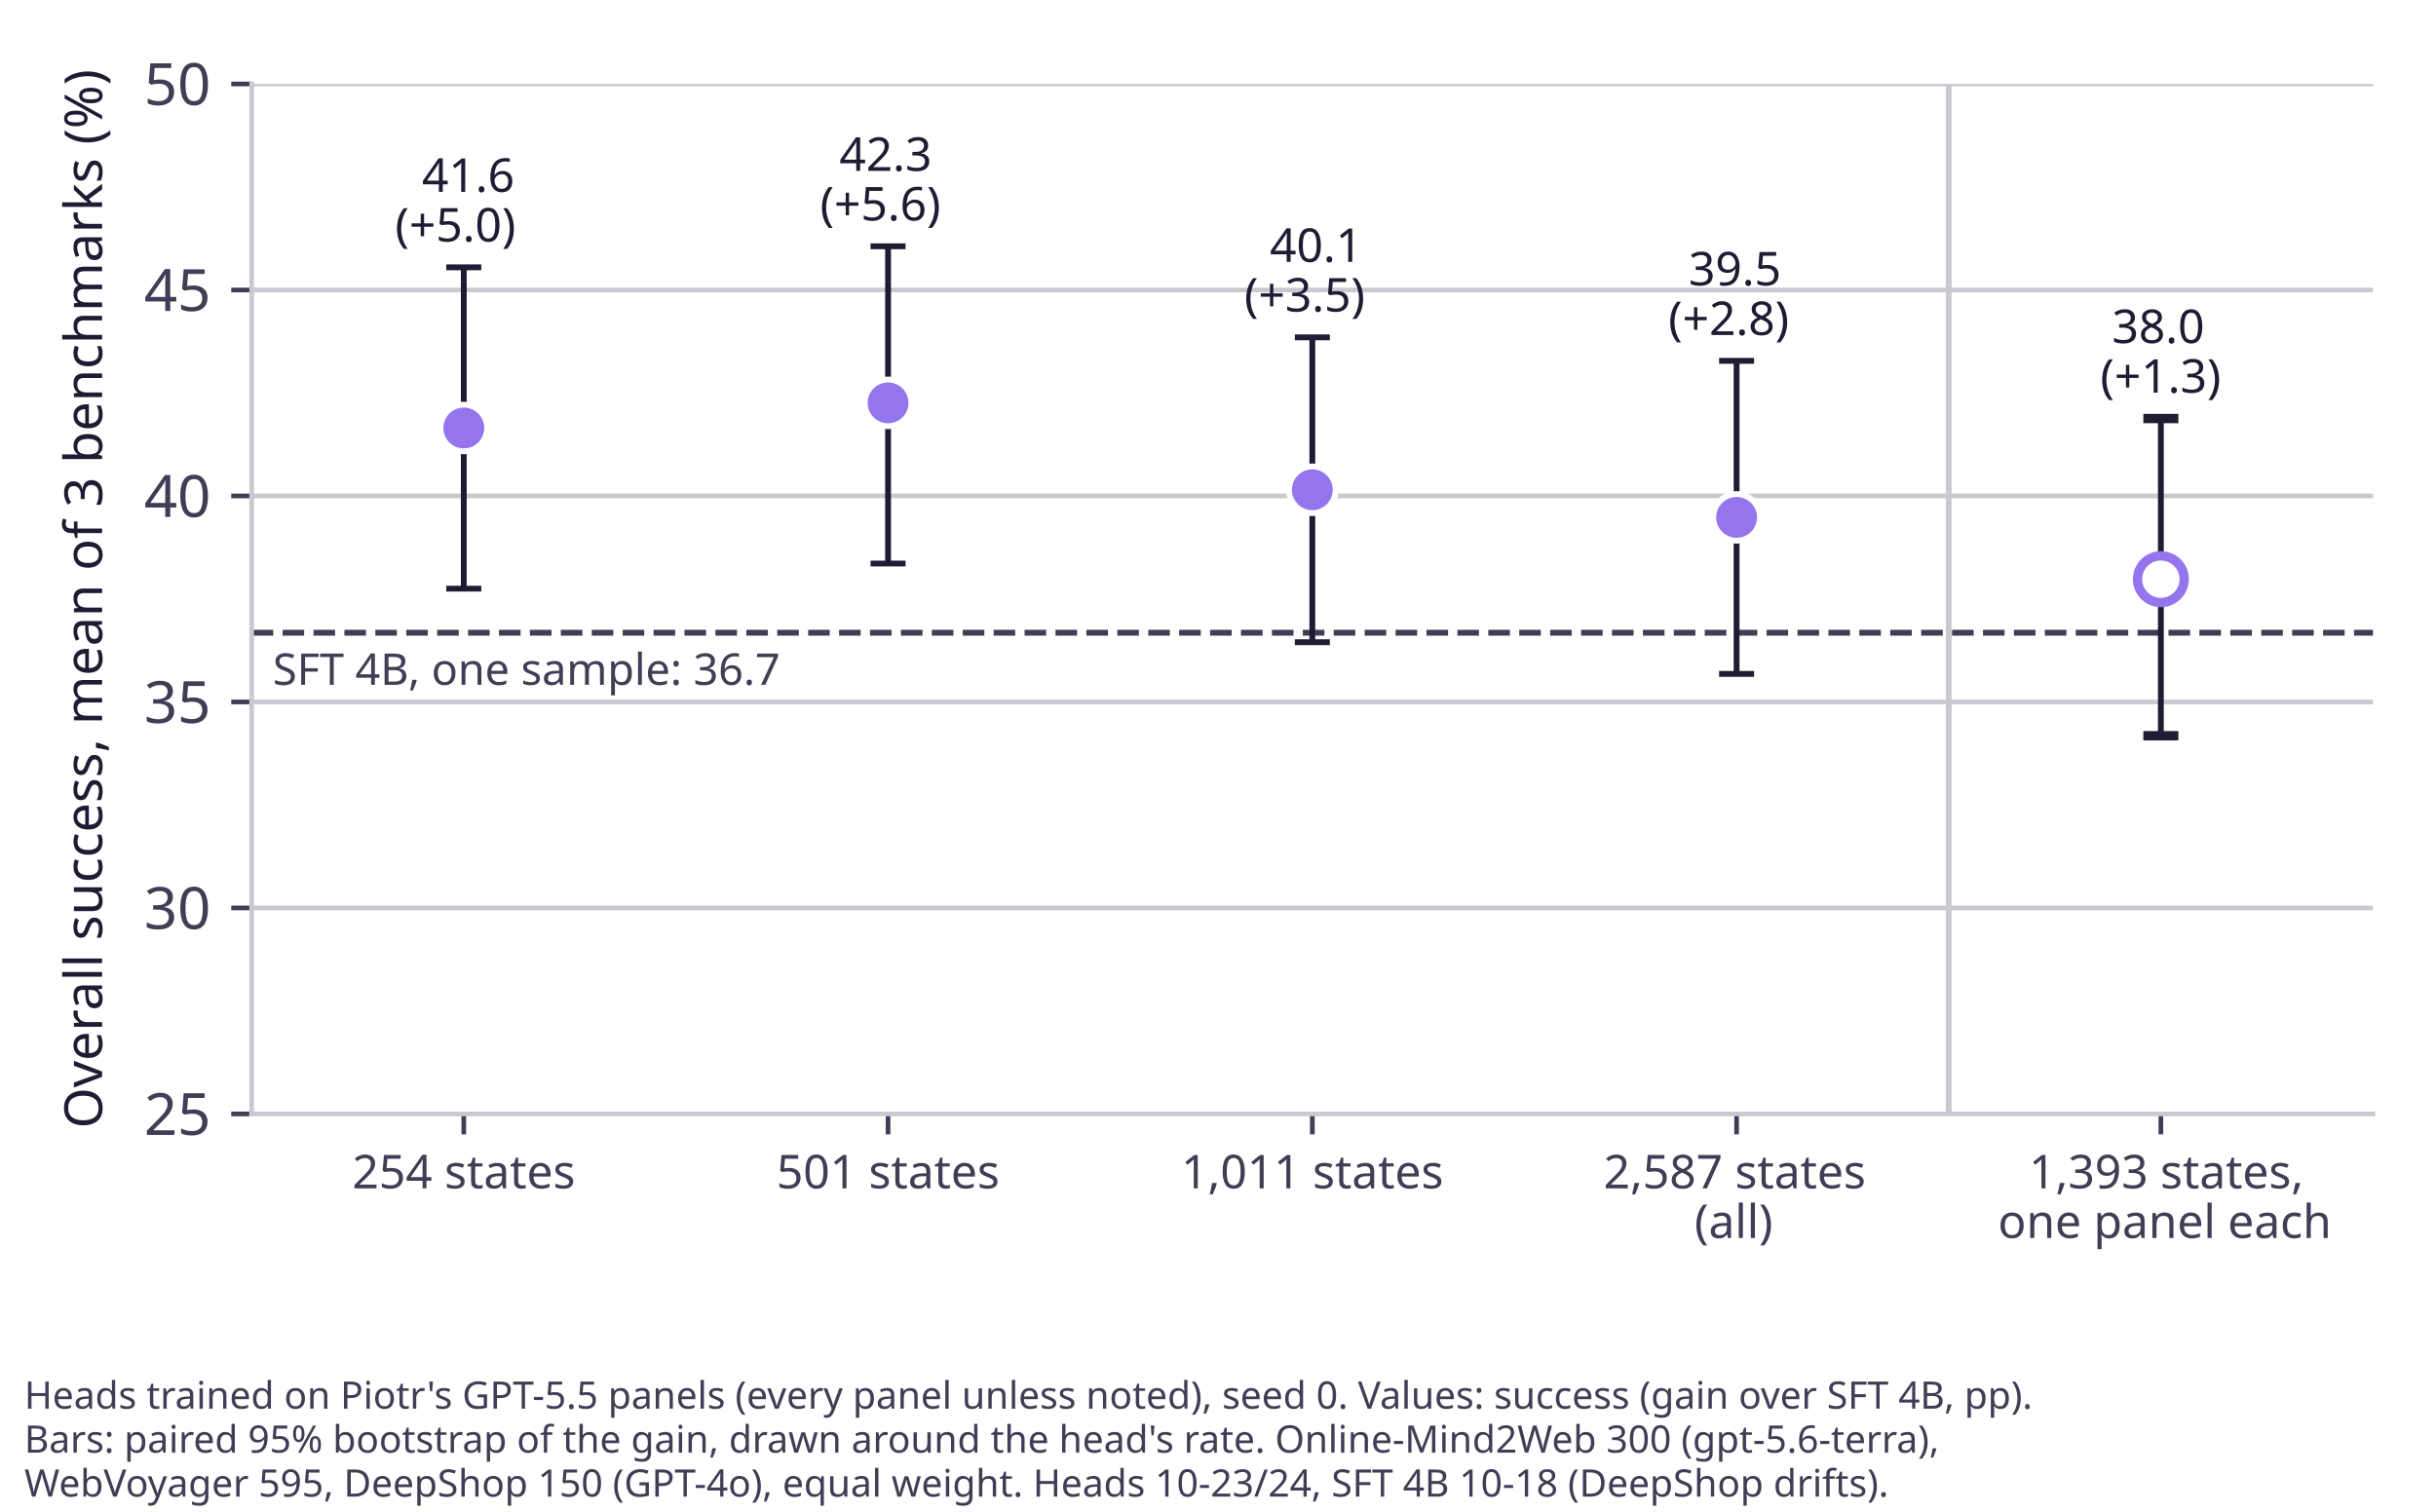
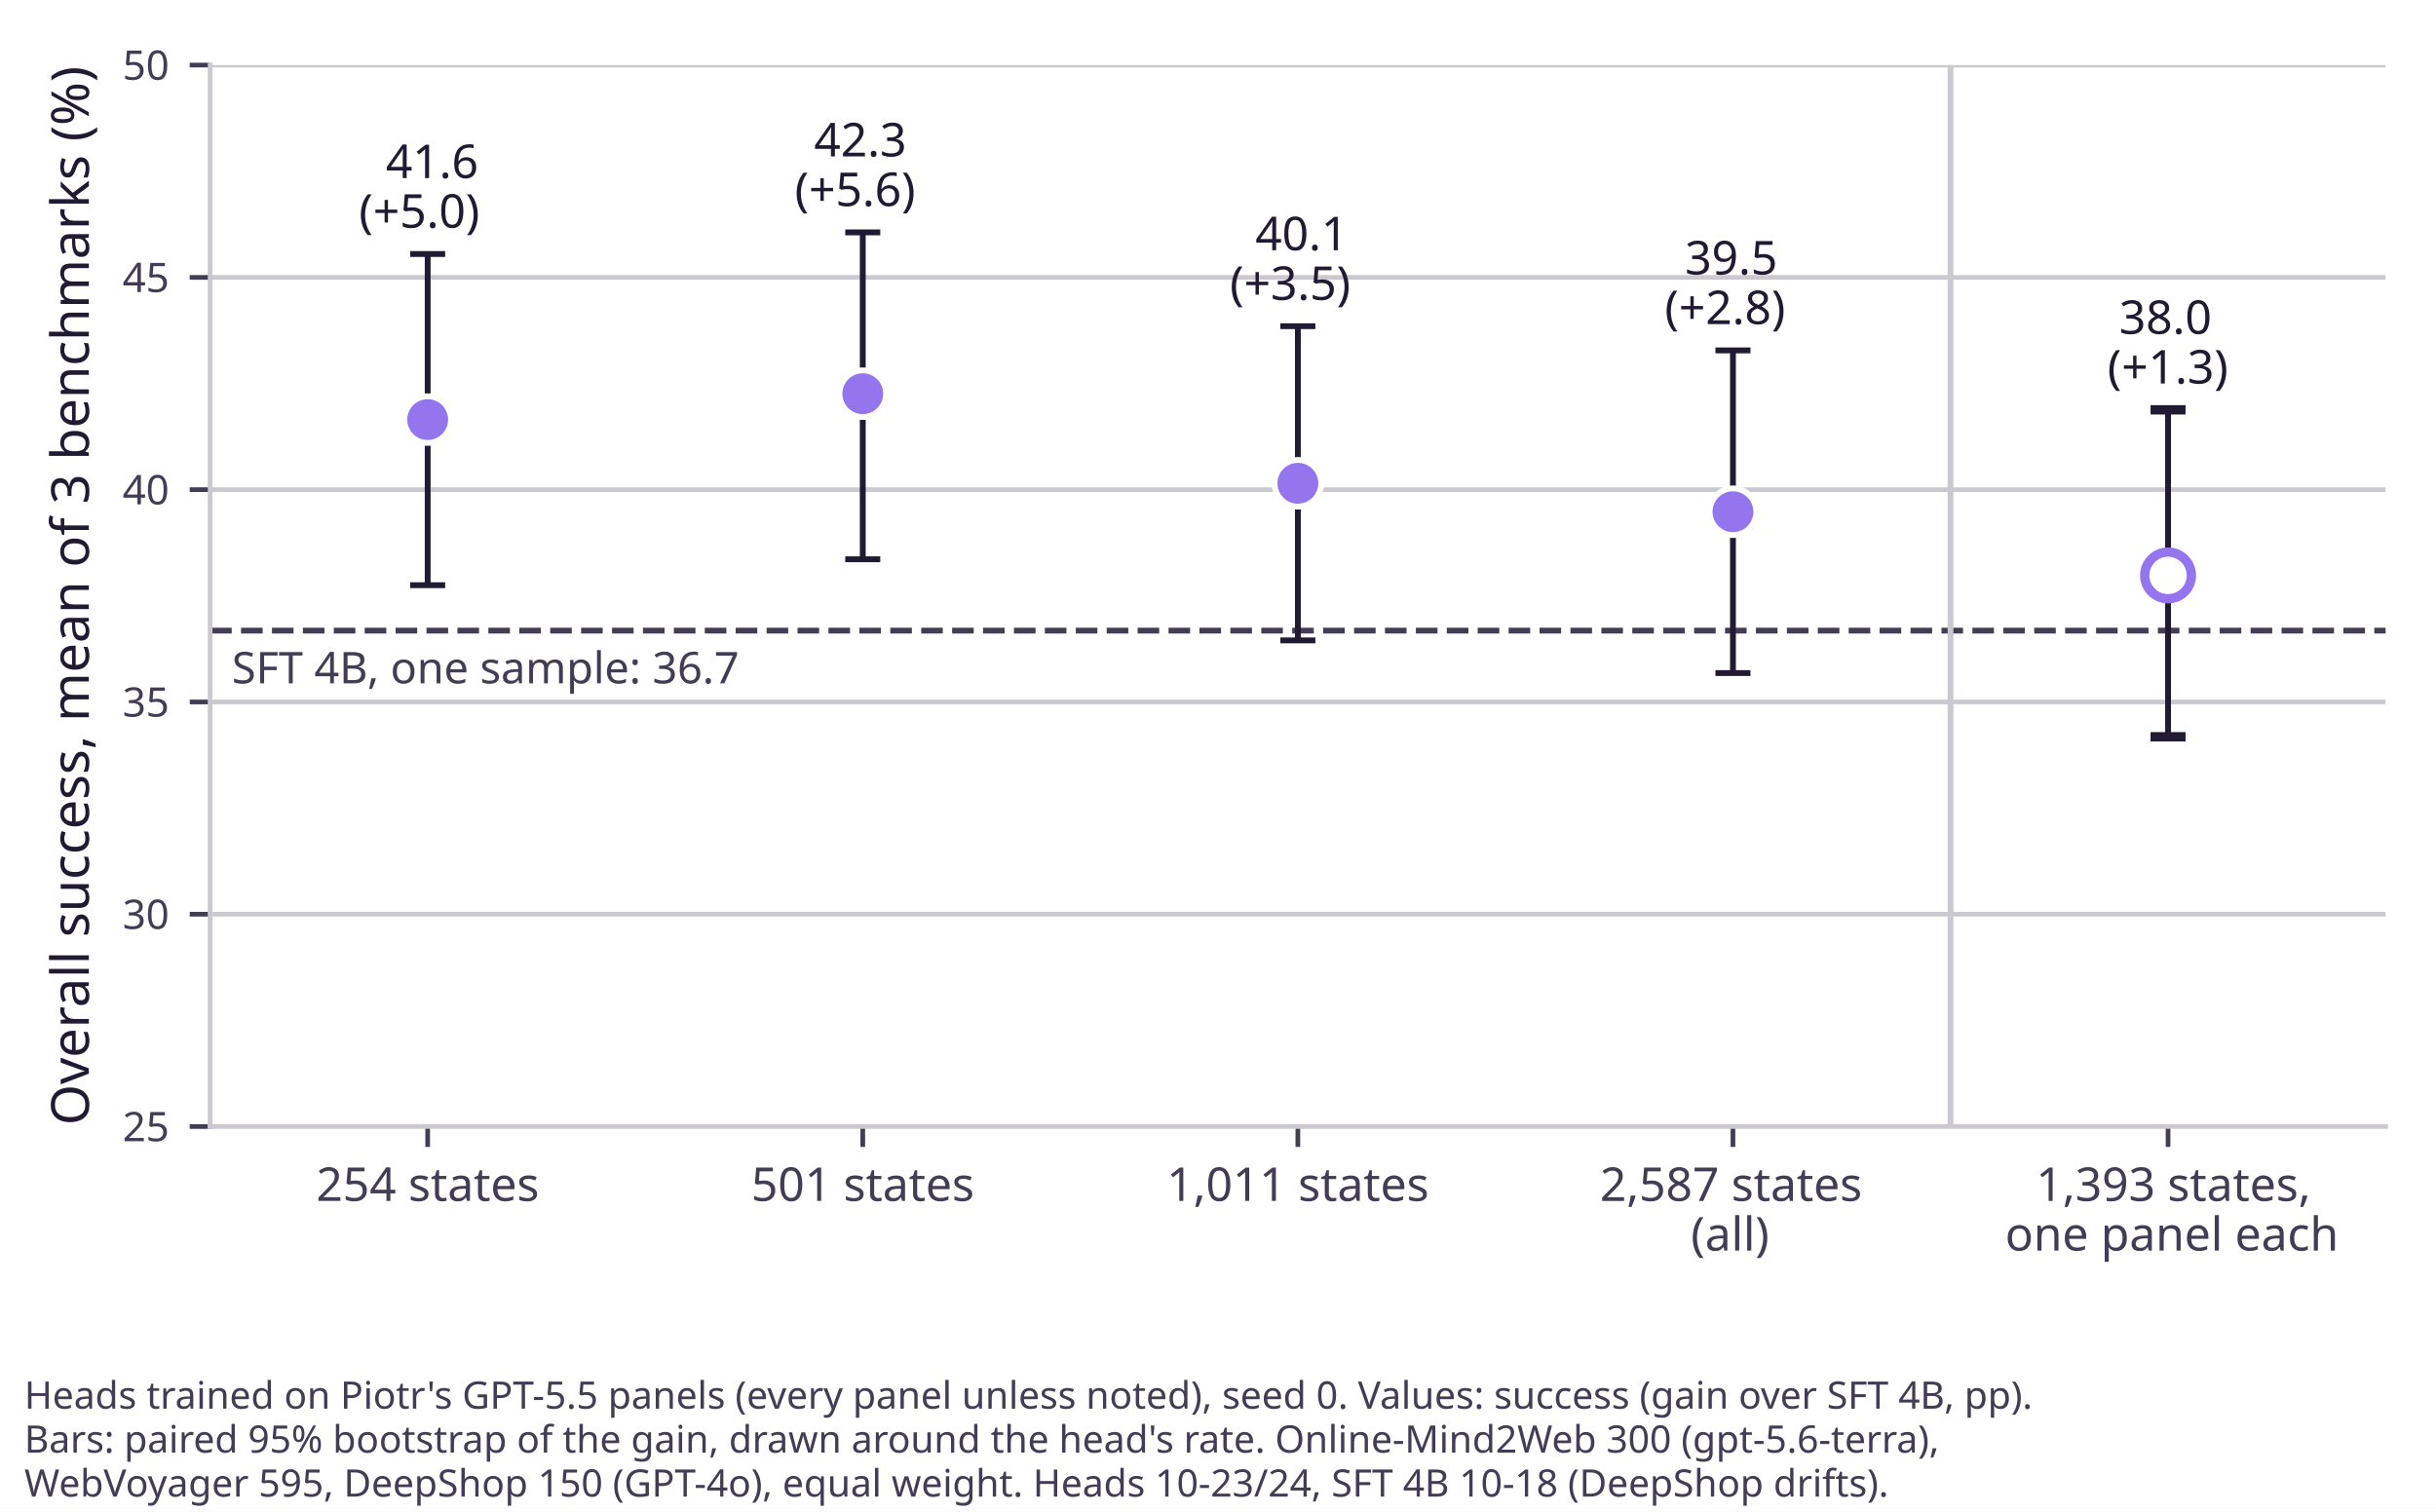
<svg xmlns="http://www.w3.org/2000/svg" xmlns:xlink="http://www.w3.org/1999/xlink" width="417.6pt" height="259.2pt" viewBox="0 0 417.6 259.2" version="1.1">
  <defs>
    <style type="text/css">*{stroke-linejoin: round; stroke-linecap: butt}</style>
  </defs>
  <g id="figure_1">
    <g id="patch_1">
      <path d="M 0 259.2 L 417.6 259.2 L 417.6 0 L 0 0 z " style="fill: #ffffff" />
    </g>
    <g id="axes_1">
      <g id="patch_2">
-         <path d="M 43.141 190.991 L 406.8 190.991 L 406.8 14.4 L 43.141 14.4 z " style="fill: #ffffff" />
+         <path d="M 36.021 193.151 L 408.96 193.151 L 408.96 11.16 L 36.021 11.16 z " style="fill: #ffffff" />
      </g>
      <g id="line2d_1">
-         <path d="M 43.141 108.488 L 406.8 108.488 " clip-path="url(#p0a277af1cf)" style="fill: none; stroke-dasharray: 3.7,1.6; stroke-dashoffset: 0; stroke: #423c54" />
+         <path d="M 36.021 108.125 L 408.96 108.125 " clip-path="url(#p4bdbf74e06)" style="fill: none; stroke-dasharray: 3.7,1.6; stroke-dashoffset: 0; stroke: #423c54" />
      </g>
      <g id="matplotlib.axis_1">
        <g id="xtick_1">
          <g id="line2d_2">
            <defs>
-               <path id="m9b1296818e" d="M 0 0 L 0 3.5 " style="stroke: #423c54; stroke-width: 0.8" />
+               <path id="mf0ce8e3ef5" d="M 0 0 L 0 3.5 " style="stroke: #423c54; stroke-width: 0.8" />
            </defs>
            <g>
-               <use xlink:href="#m9b1296818e" x="79.507" y="190.991" style="fill: #423c54; stroke: #423c54; stroke-width: 0.8" />
+               <use xlink:href="#mf0ce8e3ef5" x="73.315" y="193.151" style="fill: #423c54; stroke: #423c54; stroke-width: 0.8" />
            </g>
          </g>
          <g id="text_1">
-             <text style="fill: #423c54; font: 8px 'Albert Sans'; text-anchor: middle" x="79.507" y="203.751" transform="rotate(-0 79.50713 203.751)">254 states</text>
+             <text style="fill: #423c54; font: 8px 'Albert Sans'; text-anchor: middle" x="73.315" y="205.911" transform="rotate(-0 73.31512 205.911)">254 states</text>
          </g>
        </g>
        <g id="xtick_2">
          <g id="line2d_3">
            <g>
-               <use xlink:href="#m9b1296818e" x="152.239" y="190.991" style="fill: #423c54; stroke: #423c54; stroke-width: 0.8" />
+               <use xlink:href="#mf0ce8e3ef5" x="147.903" y="193.151" style="fill: #423c54; stroke: #423c54; stroke-width: 0.8" />
            </g>
          </g>
          <g id="text_2">
-             <text style="fill: #423c54; font: 8px 'Albert Sans'; text-anchor: middle" x="152.239" y="203.751" transform="rotate(-0 152.2389 203.751)">501 states</text>
+             <text style="fill: #423c54; font: 8px 'Albert Sans'; text-anchor: middle" x="147.903" y="205.911" transform="rotate(-0 147.9029 205.911)">501 states</text>
          </g>
        </g>
        <g id="xtick_3">
          <g id="line2d_4">
            <g>
-               <use xlink:href="#m9b1296818e" x="224.971" y="190.991" style="fill: #423c54; stroke: #423c54; stroke-width: 0.8" />
+               <use xlink:href="#mf0ce8e3ef5" x="222.491" y="193.151" style="fill: #423c54; stroke: #423c54; stroke-width: 0.8" />
            </g>
          </g>
          <g id="text_3">
-             <text style="fill: #423c54; font: 8px 'Albert Sans'; text-anchor: middle" x="224.971" y="203.751" transform="rotate(-0 224.9706 203.751)">1,011 states</text>
+             <text style="fill: #423c54; font: 8px 'Albert Sans'; text-anchor: middle" x="222.491" y="205.911" transform="rotate(-0 222.4906 205.911)">1,011 states</text>
          </g>
        </g>
        <g id="xtick_4">
          <g id="line2d_5">
            <g>
-               <use xlink:href="#m9b1296818e" x="297.702" y="190.991" style="fill: #423c54; stroke: #423c54; stroke-width: 0.8" />
+               <use xlink:href="#mf0ce8e3ef5" x="297.078" y="193.151" style="fill: #423c54; stroke: #423c54; stroke-width: 0.8" />
            </g>
          </g>
          <g id="text_4">
-             <text style="fill: #423c54; font: 8px 'Albert Sans'" transform="translate(274.8899 203.751)">2,587 states</text>
-             <text style="fill: #423c54; font: 8px 'Albert Sans'" transform="translate(290.4986 212.263)">(all)</text>
+             <text style="fill: #423c54; font: 8px 'Albert Sans'" transform="translate(274.2659 205.911)">2,587 states</text>
+             <text style="fill: #423c54; font: 8px 'Albert Sans'" transform="translate(289.8746 214.423)">(all)</text>
          </g>
        </g>
        <g id="xtick_5">
          <g id="line2d_6">
            <g>
-               <use xlink:href="#m9b1296818e" x="370.434" y="190.991" style="fill: #423c54; stroke: #423c54; stroke-width: 0.8" />
+               <use xlink:href="#mf0ce8e3ef5" x="371.666" y="193.151" style="fill: #423c54; stroke: #423c54; stroke-width: 0.8" />
            </g>
          </g>
          <g id="text_5">
-             <text style="fill: #423c54; font: 8px 'Albert Sans'" transform="translate(347.8048 203.751)">1,393 states,</text>
-             <text style="fill: #423c54; font: 8px 'Albert Sans'" transform="translate(342.5104 212.263)">one panel each</text>
+             <text style="fill: #423c54; font: 8px 'Albert Sans'" transform="translate(349.0367 205.911)">1,393 states,</text>
+             <text style="fill: #423c54; font: 8px 'Albert Sans'" transform="translate(343.7424 214.423)">one panel each</text>
          </g>
        </g>
      </g>
      <g id="matplotlib.axis_2">
        <g id="ytick_1">
          <g id="line2d_7">
-             <path d="M 43.141 190.991 L 406.8 190.991 " clip-path="url(#p0a277af1cf)" style="fill: none; stroke: #cbc9cf; stroke-width: 0.8; stroke-linecap: square" />
+             <path d="M 36.021 193.151 L 408.96 193.151 " clip-path="url(#p4bdbf74e06)" style="fill: none; stroke: #cbc9cf; stroke-width: 0.8; stroke-linecap: square" />
          </g>
          <g id="line2d_8">
            <defs>
-               <path id="m132e52fd76" d="M 0 0 L -3.5 0 " style="stroke: #423c54; stroke-width: 0.8" />
+               <path id="m1cfaf6e4ca" d="M 0 0 L -3.5 0 " style="stroke: #423c54; stroke-width: 0.8" />
            </defs>
            <g>
-               <use xlink:href="#m132e52fd76" x="43.141" y="190.991" style="fill: #423c54; stroke: #423c54; stroke-width: 0.8" />
+               <use xlink:href="#m1cfaf6e4ca" x="36.021" y="193.151" style="fill: #423c54; stroke: #423c54; stroke-width: 0.8" />
            </g>
          </g>
          <g id="text_6">
-             <text style="fill: #423c54; font: 10px 'Albert Sans'; text-anchor: end" x="36.141" y="194.591" transform="rotate(-0 36.14125 194.591)">25</text>
+             <text style="fill: #423c54; font: 7px 'Albert Sans'; text-anchor: end" x="29.021" y="195.671" transform="rotate(-0 29.02125 195.671)">25</text>
          </g>
        </g>
        <g id="ytick_2">
          <g id="line2d_9">
-             <path d="M 43.141 155.673 L 406.8 155.673 " clip-path="url(#p0a277af1cf)" style="fill: none; stroke: #cbc9cf; stroke-width: 0.8; stroke-linecap: square" />
+             <path d="M 36.021 156.753 L 408.96 156.753 " clip-path="url(#p4bdbf74e06)" style="fill: none; stroke: #cbc9cf; stroke-width: 0.8; stroke-linecap: square" />
          </g>
          <g id="line2d_10">
            <g>
-               <use xlink:href="#m132e52fd76" x="43.141" y="155.673" style="fill: #423c54; stroke: #423c54; stroke-width: 0.8" />
+               <use xlink:href="#m1cfaf6e4ca" x="36.021" y="156.753" style="fill: #423c54; stroke: #423c54; stroke-width: 0.8" />
            </g>
          </g>
          <g id="text_7">
-             <text style="fill: #423c54; font: 10px 'Albert Sans'; text-anchor: end" x="36.141" y="159.273" transform="rotate(-0 36.14125 159.2728)">30</text>
+             <text style="fill: #423c54; font: 7px 'Albert Sans'; text-anchor: end" x="29.021" y="159.273" transform="rotate(-0 29.02125 159.2728)">30</text>
          </g>
        </g>
        <g id="ytick_3">
          <g id="line2d_11">
-             <path d="M 43.141 120.355 L 406.8 120.355 " clip-path="url(#p0a277af1cf)" style="fill: none; stroke: #cbc9cf; stroke-width: 0.8; stroke-linecap: square" />
+             <path d="M 36.021 120.355 L 408.96 120.355 " clip-path="url(#p4bdbf74e06)" style="fill: none; stroke: #cbc9cf; stroke-width: 0.8; stroke-linecap: square" />
          </g>
          <g id="line2d_12">
            <g>
-               <use xlink:href="#m132e52fd76" x="43.141" y="120.355" style="fill: #423c54; stroke: #423c54; stroke-width: 0.8" />
+               <use xlink:href="#m1cfaf6e4ca" x="36.021" y="120.355" style="fill: #423c54; stroke: #423c54; stroke-width: 0.8" />
            </g>
          </g>
          <g id="text_8">
-             <text style="fill: #423c54; font: 10px 'Albert Sans'; text-anchor: end" x="36.141" y="123.955" transform="rotate(-0 36.14125 123.9546)">35</text>
+             <text style="fill: #423c54; font: 7px 'Albert Sans'; text-anchor: end" x="29.021" y="122.875" transform="rotate(-0 29.02125 122.8746)">35</text>
          </g>
        </g>
        <g id="ytick_4">
          <g id="line2d_13">
-             <path d="M 43.141 85.036 L 406.8 85.036 " clip-path="url(#p0a277af1cf)" style="fill: none; stroke: #cbc9cf; stroke-width: 0.8; stroke-linecap: square" />
+             <path d="M 36.021 83.956 L 408.96 83.956 " clip-path="url(#p4bdbf74e06)" style="fill: none; stroke: #cbc9cf; stroke-width: 0.8; stroke-linecap: square" />
          </g>
          <g id="line2d_14">
            <g>
-               <use xlink:href="#m132e52fd76" x="43.141" y="85.036" style="fill: #423c54; stroke: #423c54; stroke-width: 0.8" />
+               <use xlink:href="#m1cfaf6e4ca" x="36.021" y="83.956" style="fill: #423c54; stroke: #423c54; stroke-width: 0.8" />
            </g>
          </g>
          <g id="text_9">
-             <text style="fill: #423c54; font: 10px 'Albert Sans'; text-anchor: end" x="36.141" y="88.636" transform="rotate(-0 36.14125 88.6364)">40</text>
+             <text style="fill: #423c54; font: 7px 'Albert Sans'; text-anchor: end" x="29.021" y="86.476" transform="rotate(-0 29.02125 86.4764)">40</text>
          </g>
        </g>
        <g id="ytick_5">
          <g id="line2d_15">
-             <path d="M 43.141 49.718 L 406.8 49.718 " clip-path="url(#p0a277af1cf)" style="fill: none; stroke: #cbc9cf; stroke-width: 0.8; stroke-linecap: square" />
+             <path d="M 36.021 47.558 L 408.96 47.558 " clip-path="url(#p4bdbf74e06)" style="fill: none; stroke: #cbc9cf; stroke-width: 0.8; stroke-linecap: square" />
          </g>
          <g id="line2d_16">
            <g>
-               <use xlink:href="#m132e52fd76" x="43.141" y="49.718" style="fill: #423c54; stroke: #423c54; stroke-width: 0.8" />
+               <use xlink:href="#m1cfaf6e4ca" x="36.021" y="47.558" style="fill: #423c54; stroke: #423c54; stroke-width: 0.8" />
            </g>
          </g>
          <g id="text_10">
-             <text style="fill: #423c54; font: 10px 'Albert Sans'; text-anchor: end" x="36.141" y="53.318" transform="rotate(-0 36.14125 53.3182)">45</text>
+             <text style="fill: #423c54; font: 7px 'Albert Sans'; text-anchor: end" x="29.021" y="50.078" transform="rotate(-0 29.02125 50.0782)">45</text>
          </g>
        </g>
        <g id="ytick_6">
          <g id="line2d_17">
-             <path d="M 43.141 14.4 L 406.8 14.4 " clip-path="url(#p0a277af1cf)" style="fill: none; stroke: #cbc9cf; stroke-width: 0.8; stroke-linecap: square" />
+             <path d="M 36.021 11.16 L 408.96 11.16 " clip-path="url(#p4bdbf74e06)" style="fill: none; stroke: #cbc9cf; stroke-width: 0.8; stroke-linecap: square" />
          </g>
          <g id="line2d_18">
            <g>
-               <use xlink:href="#m132e52fd76" x="43.141" y="14.4" style="fill: #423c54; stroke: #423c54; stroke-width: 0.8" />
+               <use xlink:href="#m1cfaf6e4ca" x="36.021" y="11.16" style="fill: #423c54; stroke: #423c54; stroke-width: 0.8" />
            </g>
          </g>
          <g id="text_11">
-             <text style="fill: #423c54; font: 10px 'Albert Sans'; text-anchor: end" x="36.141" y="18" transform="rotate(-0 36.14125 18)">50</text>
+             <text style="fill: #423c54; font: 7px 'Albert Sans'; text-anchor: end" x="29.021" y="13.68" transform="rotate(-0 29.02125 13.68)">50</text>
          </g>
        </g>
        <g id="text_12">
-           <text style="fill: #211a33; font: 9px 'Albert Sans'; text-anchor: middle" x="17.501" y="102.695" transform="rotate(-90 17.50062 102.6955)">Overall success, mean of 3 benchmarks (%)</text>
+           <text style="fill: #211a33; font: 9px 'Albert Sans'; text-anchor: middle" x="15.233" y="102.156" transform="rotate(-90 15.23281 102.1555)">Overall success, mean of 3 benchmarks (%)</text>
        </g>
      </g>
      <g id="line2d_19">
-         <path d="M 334.068 190.991 L 334.068 14.4 " clip-path="url(#p0a277af1cf)" style="fill: none; stroke: #cbc9cf; stroke-linecap: square" />
+         <path d="M 334.372 193.151 L 334.372 11.16 " clip-path="url(#p4bdbf74e06)" style="fill: none; stroke: #cbc9cf; stroke-linecap: square" />
      </g>
      <g id="patch_3">
-         <path d="M 43.141 190.991 L 43.141 14.4 " style="fill: none; stroke: #cbc9cf; stroke-width: 0.8; stroke-linejoin: miter; stroke-linecap: square" />
+         <path d="M 36.021 193.151 L 36.021 11.16 " style="fill: none; stroke: #cbc9cf; stroke-width: 0.8; stroke-linejoin: miter; stroke-linecap: square" />
      </g>
      <g id="patch_4">
-         <path d="M 43.141 190.991 L 406.8 190.991 " style="fill: none; stroke: #cbc9cf; stroke-width: 0.8; stroke-linejoin: miter; stroke-linecap: square" />
+         <path d="M 36.021 193.151 L 408.96 193.151 " style="fill: none; stroke: #cbc9cf; stroke-width: 0.8; stroke-linejoin: miter; stroke-linecap: square" />
      </g>
      <g id="text_13">
-         <text style="fill: #423c54; font: 7.5px 'Albert Sans'; text-anchor: start" x="46.778" y="117.42" transform="rotate(-0 46.77784 117.4195)">SFT 4B, one sample: 36.7</text>
+         <text style="fill: #423c54; font: 7.5px 'Albert Sans'; text-anchor: start" x="39.751" y="117.165" transform="rotate(-0 39.75064 117.1646)">SFT 4B, one sample: 36.7</text>
      </g>
      <g id="LineCollection_1">
-         <path d="M 79.507 100.93 L 79.507 45.833 " clip-path="url(#p0a277af1cf)" style="fill: none; stroke: #211a33" />
+         <path d="M 73.315 100.336 L 73.315 43.554 " clip-path="url(#p4bdbf74e06)" style="fill: none; stroke: #211a33" />
      </g>
      <g id="line2d_20">
        <defs>
-           <path id="m562d26cb00" d="M 3 0 L -3 -0 " style="stroke: #211a33" />
+           <path id="m57bc6ca9de" d="M 3 0 L -3 -0 " style="stroke: #211a33" />
        </defs>
-         <g clip-path="url(#p0a277af1cf)">
-           <use xlink:href="#m562d26cb00" x="79.507" y="100.93" style="fill: #211a33; stroke: #211a33" />
+         <g clip-path="url(#p4bdbf74e06)">
+           <use xlink:href="#m57bc6ca9de" x="73.315" y="100.336" style="fill: #211a33; stroke: #211a33" />
        </g>
      </g>
      <g id="line2d_21">
-         <g clip-path="url(#p0a277af1cf)">
-           <use xlink:href="#m562d26cb00" x="79.507" y="45.833" style="fill: #211a33; stroke: #211a33" />
+         <g clip-path="url(#p4bdbf74e06)">
+           <use xlink:href="#m57bc6ca9de" x="73.315" y="43.554" style="fill: #211a33; stroke: #211a33" />
        </g>
      </g>
      <g id="text_14">
-         <text style="fill: #211a33; font: 8px 'Albert Sans'" transform="translate(72.32712 32.89574)">41.6</text>
-         <text style="fill: #211a33; font: 8px 'Albert Sans'" transform="translate(67.74275 41.40774)">(+5.0)</text>
+         <text style="fill: #211a33; font: 8px 'Albert Sans'" transform="translate(66.13513 30.53054)">41.6</text>
+         <text style="fill: #211a33; font: 8px 'Albert Sans'" transform="translate(61.55075 39.04254)">(+5.0)</text>
      </g>
      <g id="LineCollection_2">
-         <path d="M 152.239 96.621 L 152.239 42.231 " clip-path="url(#p0a277af1cf)" style="fill: none; stroke: #211a33" />
+         <path d="M 147.903 95.895 L 147.903 39.842 " clip-path="url(#p4bdbf74e06)" style="fill: none; stroke: #211a33" />
      </g>
      <g id="line2d_22">
-         <g clip-path="url(#p0a277af1cf)">
-           <use xlink:href="#m562d26cb00" x="152.239" y="96.621" style="fill: #211a33; stroke: #211a33" />
+         <g clip-path="url(#p4bdbf74e06)">
+           <use xlink:href="#m57bc6ca9de" x="147.903" y="95.895" style="fill: #211a33; stroke: #211a33" />
        </g>
      </g>
      <g id="line2d_23">
-         <g clip-path="url(#p0a277af1cf)">
-           <use xlink:href="#m562d26cb00" x="152.239" y="42.231" style="fill: #211a33; stroke: #211a33" />
+         <g clip-path="url(#p4bdbf74e06)">
+           <use xlink:href="#m57bc6ca9de" x="147.903" y="39.842" style="fill: #211a33; stroke: #211a33" />
        </g>
      </g>
      <g id="text_15">
-         <text style="fill: #211a33; font: 8px 'Albert Sans'" transform="translate(143.8789 29.29329)">42.3</text>
-         <text style="fill: #211a33; font: 8px 'Albert Sans'" transform="translate(140.5945 37.80529)">(+5.6)</text>
+         <text style="fill: #211a33; font: 8px 'Albert Sans'" transform="translate(139.5429 26.81793)">42.3</text>
+         <text style="fill: #211a33; font: 8px 'Albert Sans'" transform="translate(136.2585 35.32993)">(+5.6)</text>
      </g>
      <g id="LineCollection_3">
-         <path d="M 224.971 110.112 L 224.971 57.841 " clip-path="url(#p0a277af1cf)" style="fill: none; stroke: #211a33" />
+         <path d="M 222.491 109.799 L 222.491 55.93 " clip-path="url(#p4bdbf74e06)" style="fill: none; stroke: #211a33" />
      </g>
      <g id="line2d_24">
-         <g clip-path="url(#p0a277af1cf)">
-           <use xlink:href="#m562d26cb00" x="224.971" y="110.112" style="fill: #211a33; stroke: #211a33" />
+         <g clip-path="url(#p4bdbf74e06)">
+           <use xlink:href="#m57bc6ca9de" x="222.491" y="109.799" style="fill: #211a33; stroke: #211a33" />
        </g>
      </g>
      <g id="line2d_25">
-         <g clip-path="url(#p0a277af1cf)">
-           <use xlink:href="#m562d26cb00" x="224.971" y="57.841" style="fill: #211a33; stroke: #211a33" />
+         <g clip-path="url(#p4bdbf74e06)">
+           <use xlink:href="#m57bc6ca9de" x="222.491" y="55.93" style="fill: #211a33; stroke: #211a33" />
        </g>
      </g>
      <g id="text_16">
-         <text style="fill: #211a33; font: 8px 'Albert Sans'" transform="translate(217.6706 44.90393)">40.1</text>
-         <text style="fill: #211a33; font: 8px 'Albert Sans'" transform="translate(213.3262 53.41593)">(+3.5)</text>
+         <text style="fill: #211a33; font: 8px 'Albert Sans'" transform="translate(215.1906 42.90593)">40.1</text>
+         <text style="fill: #211a33; font: 8px 'Albert Sans'" transform="translate(210.8462 51.41793)">(+3.5)</text>
      </g>
      <g id="LineCollection_4">
-         <path d="M 297.702 115.551 L 297.702 61.868 " clip-path="url(#p0a277af1cf)" style="fill: none; stroke: #211a33" />
+         <path d="M 297.078 115.404 L 297.078 60.079 " clip-path="url(#p4bdbf74e06)" style="fill: none; stroke: #211a33" />
      </g>
      <g id="line2d_26">
-         <g clip-path="url(#p0a277af1cf)">
-           <use xlink:href="#m562d26cb00" x="297.702" y="115.551" style="fill: #211a33; stroke: #211a33" />
+         <g clip-path="url(#p4bdbf74e06)">
+           <use xlink:href="#m57bc6ca9de" x="297.078" y="115.404" style="fill: #211a33; stroke: #211a33" />
        </g>
      </g>
      <g id="line2d_27">
-         <g clip-path="url(#p0a277af1cf)">
-           <use xlink:href="#m562d26cb00" x="297.702" y="61.868" style="fill: #211a33; stroke: #211a33" />
+         <g clip-path="url(#p4bdbf74e06)">
+           <use xlink:href="#m57bc6ca9de" x="297.078" y="60.079" style="fill: #211a33; stroke: #211a33" />
        </g>
      </g>
      <g id="text_17">
-         <text style="fill: #211a33; font: 8px 'Albert Sans'" transform="translate(289.4736 48.93021)">39.5</text>
-         <text style="fill: #211a33; font: 8px 'Albert Sans'" transform="translate(286.0186 57.44221)">(+2.8)</text>
+         <text style="fill: #211a33; font: 8px 'Albert Sans'" transform="translate(288.8496 47.05533)">39.5</text>
+         <text style="fill: #211a33; font: 8px 'Albert Sans'" transform="translate(285.3946 55.56732)">(+2.8)</text>
      </g>
      <g id="LineCollection_5">
-         <path d="M 370.434 126.147 L 370.434 71.757 " clip-path="url(#p0a277af1cf)" style="fill: none; stroke: #211a33" />
+         <path d="M 371.666 126.324 L 371.666 70.271 " clip-path="url(#p4bdbf74e06)" style="fill: none; stroke: #211a33" />
      </g>
      <g id="line2d_28">
        <defs>
-           <path id="m4c89c66069" d="M 3 0 L -3 -0 " style="stroke: #211a33; stroke-width: 1.6" />
+           <path id="mbfbef8bbb9" d="M 3 0 L -3 -0 " style="stroke: #211a33; stroke-width: 1.6" />
        </defs>
-         <g clip-path="url(#p0a277af1cf)">
-           <use xlink:href="#m4c89c66069" x="370.434" y="126.147" style="fill: #211a33; stroke: #211a33; stroke-width: 1.6" />
+         <g clip-path="url(#p4bdbf74e06)">
+           <use xlink:href="#mbfbef8bbb9" x="371.666" y="126.324" style="fill: #211a33; stroke: #211a33; stroke-width: 1.6" />
        </g>
      </g>
      <g id="line2d_29">
-         <g clip-path="url(#p0a277af1cf)">
-           <use xlink:href="#m4c89c66069" x="370.434" y="71.757" style="fill: #211a33; stroke: #211a33; stroke-width: 1.6" />
+         <g clip-path="url(#p4bdbf74e06)">
+           <use xlink:href="#mbfbef8bbb9" x="371.666" y="70.271" style="fill: #211a33; stroke: #211a33; stroke-width: 1.6" />
        </g>
      </g>
      <g id="text_18">
-         <text style="fill: #211a33; font: 8px 'Albert Sans'" transform="translate(362.0535 58.8193)">38.0</text>
-         <text style="fill: #211a33; font: 8px 'Albert Sans'" transform="translate(360.0623 67.3313)">(+1.3)</text>
+         <text style="fill: #211a33; font: 8px 'Albert Sans'" transform="translate(363.2855 57.24682)">38.0</text>
+         <text style="fill: #211a33; font: 8px 'Albert Sans'" transform="translate(361.2942 65.75882)">(+1.3)</text>
      </g>
      <g id="line2d_30">
        <defs>
-           <path id="mf54f093f47" d="M 0 4 C 1.061 4 2.078 3.579 2.828 2.828 C 3.579 2.078 4 1.061 4 0 C 4 -1.061 3.579 -2.078 2.828 -2.828 C 2.078 -3.579 1.061 -4 0 -4 C -1.061 -4 -2.078 -3.579 -2.828 -2.828 C -3.579 -2.078 -4 -1.061 -4 0 C -4 1.061 -3.579 2.078 -2.828 2.828 C -2.078 3.579 -1.061 4 0 4 z " style="stroke: #ffffff" />
+           <path id="m37e26c6501" d="M 0 4 C 1.061 4 2.078 3.579 2.828 2.828 C 3.579 2.078 4 1.061 4 0 C 4 -1.061 3.579 -2.078 2.828 -2.828 C 2.078 -3.579 1.061 -4 0 -4 C -1.061 -4 -2.078 -3.579 -2.828 -2.828 C -3.579 -2.078 -4 -1.061 -4 0 C -4 1.061 -3.579 2.078 -2.828 2.828 C -2.078 3.579 -1.061 4 0 4 z " style="stroke: #ffffff" />
        </defs>
-         <g clip-path="url(#p0a277af1cf)">
-           <use xlink:href="#mf54f093f47" x="79.507" y="73.381" style="fill: #9575ee; stroke: #ffffff" />
+         <g clip-path="url(#p4bdbf74e06)">
+           <use xlink:href="#m37e26c6501" x="73.315" y="71.945" style="fill: #9575ee; stroke: #ffffff" />
        </g>
      </g>
      <g id="line2d_31">
-         <g clip-path="url(#p0a277af1cf)">
-           <use xlink:href="#mf54f093f47" x="152.239" y="69.073" style="fill: #9575ee; stroke: #ffffff" />
+         <g clip-path="url(#p4bdbf74e06)">
+           <use xlink:href="#m37e26c6501" x="147.903" y="67.504" style="fill: #9575ee; stroke: #ffffff" />
        </g>
      </g>
      <g id="line2d_32">
-         <g clip-path="url(#p0a277af1cf)">
-           <use xlink:href="#mf54f093f47" x="224.971" y="83.977" style="fill: #9575ee; stroke: #ffffff" />
+         <g clip-path="url(#p4bdbf74e06)">
+           <use xlink:href="#m37e26c6501" x="222.491" y="82.864" style="fill: #9575ee; stroke: #ffffff" />
        </g>
      </g>
      <g id="line2d_33">
-         <g clip-path="url(#p0a277af1cf)">
-           <use xlink:href="#mf54f093f47" x="297.702" y="88.709" style="fill: #9575ee; stroke: #ffffff" />
+         <g clip-path="url(#p4bdbf74e06)">
+           <use xlink:href="#m37e26c6501" x="297.078" y="87.742" style="fill: #9575ee; stroke: #ffffff" />
        </g>
      </g>
      <g id="line2d_34">
        <defs>
-           <path id="m23566e770b" d="M 0 4 C 1.061 4 2.078 3.579 2.828 2.828 C 3.579 2.078 4 1.061 4 0 C 4 -1.061 3.579 -2.078 2.828 -2.828 C 2.078 -3.579 1.061 -4 0 -4 C -1.061 -4 -2.078 -3.579 -2.828 -2.828 C -3.579 -2.078 -4 -1.061 -4 0 C -4 1.061 -3.579 2.078 -2.828 2.828 C -2.078 3.579 -1.061 4 0 4 z " style="stroke: #9575ee; stroke-width: 1.6" />
+           <path id="m19f416e8c2" d="M 0 4 C 1.061 4 2.078 3.579 2.828 2.828 C 3.579 2.078 4 1.061 4 0 C 4 -1.061 3.579 -2.078 2.828 -2.828 C 2.078 -3.579 1.061 -4 0 -4 C -1.061 -4 -2.078 -3.579 -2.828 -2.828 C -3.579 -2.078 -4 -1.061 -4 0 C -4 1.061 -3.579 2.078 -2.828 2.828 C -2.078 3.579 -1.061 4 0 4 z " style="stroke: #9575ee; stroke-width: 1.6" />
        </defs>
-         <g clip-path="url(#p0a277af1cf)">
-           <use xlink:href="#m23566e770b" x="370.434" y="99.305" style="fill: #ffffff; stroke: #9575ee; stroke-width: 1.6" />
+         <g clip-path="url(#p4bdbf74e06)">
+           <use xlink:href="#m19f416e8c2" x="371.666" y="98.661" style="fill: #ffffff; stroke: #9575ee; stroke-width: 1.6" />
        </g>
      </g>
    </g>
    <g id="text_19">
      <text style="fill: #423c54; font: 6.5px 'Albert Sans'" transform="translate(4.176 241.528)">Heads trained on Piotr's GPT-5.5 panels (every panel unless noted), seed 0. Values: success (gain over SFT 4B, pp).</text>
      <text style="fill: #423c54; font: 6.5px 'Albert Sans'" transform="translate(4.176 249.068)">Bars: paired 95% bootstrap of the gain, drawn around the head's rate. Online-Mind2Web 300 (gpt-5.6-terra),</text>
      <text style="fill: #423c54; font: 6.5px 'Albert Sans'" transform="translate(4.176 256.608)">WebVoyager 595, DeepShop 150 (GPT-4o), equal weight. Heads 10-23/24, SFT 4B 10-18 (DeepShop drifts).</text>
    </g>
  </g>
  <defs>
-     <clipPath id="p0a277af1cf">
-       <rect x="43.141" y="14.4" width="363.659" height="176.591" />
+     <clipPath id="p4bdbf74e06">
+       <rect x="36.021" y="11.16" width="372.939" height="181.991" />
    </clipPath>
  </defs>
</svg>
